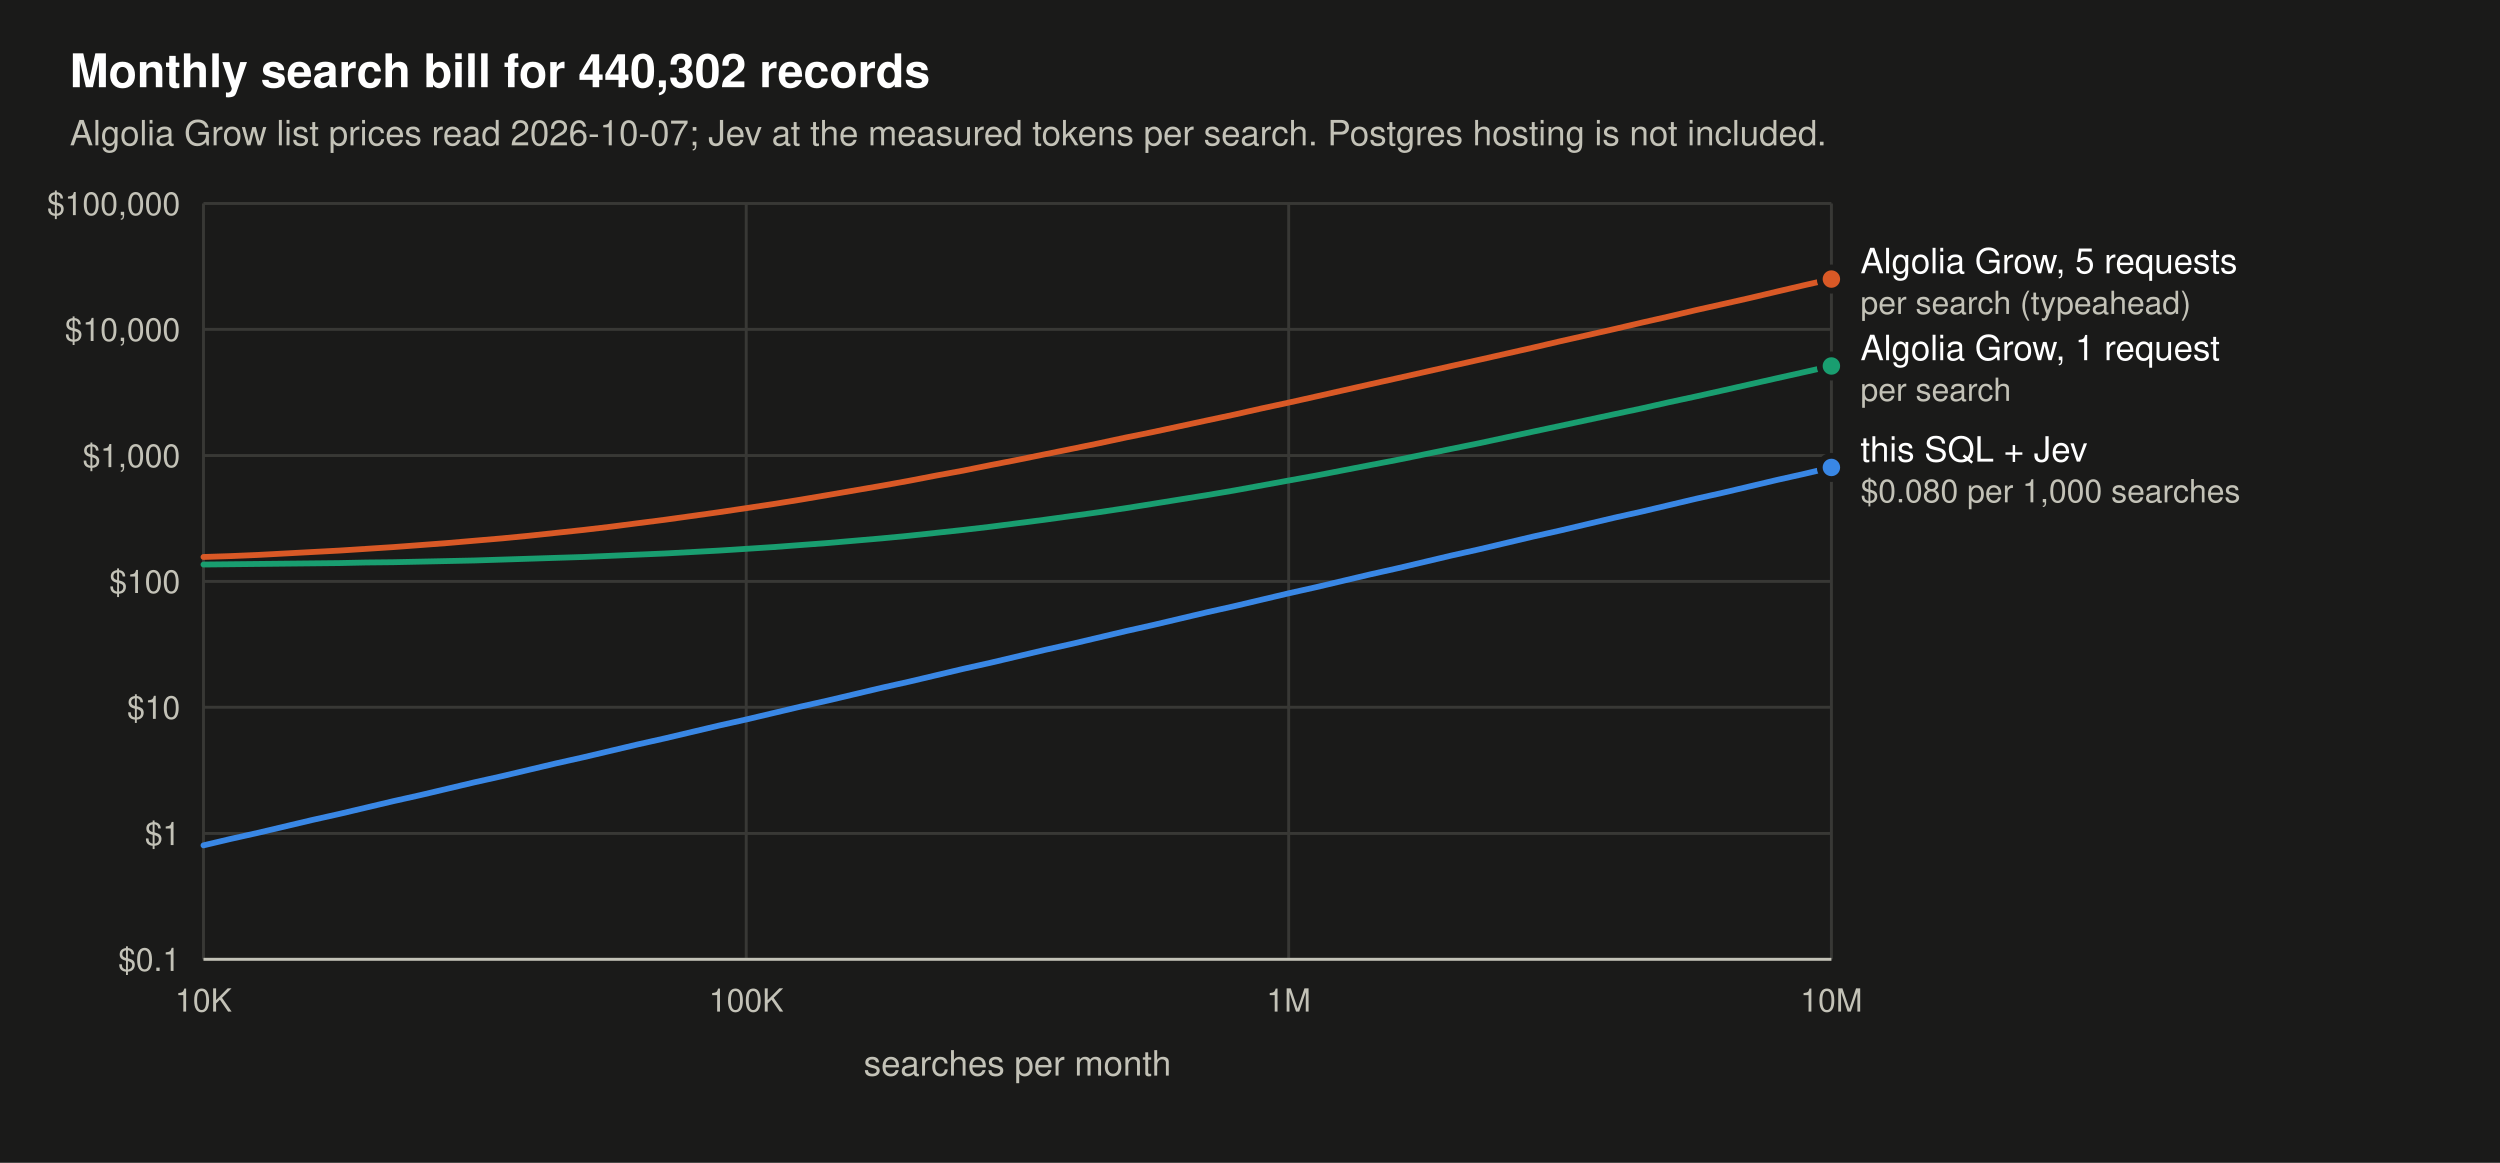
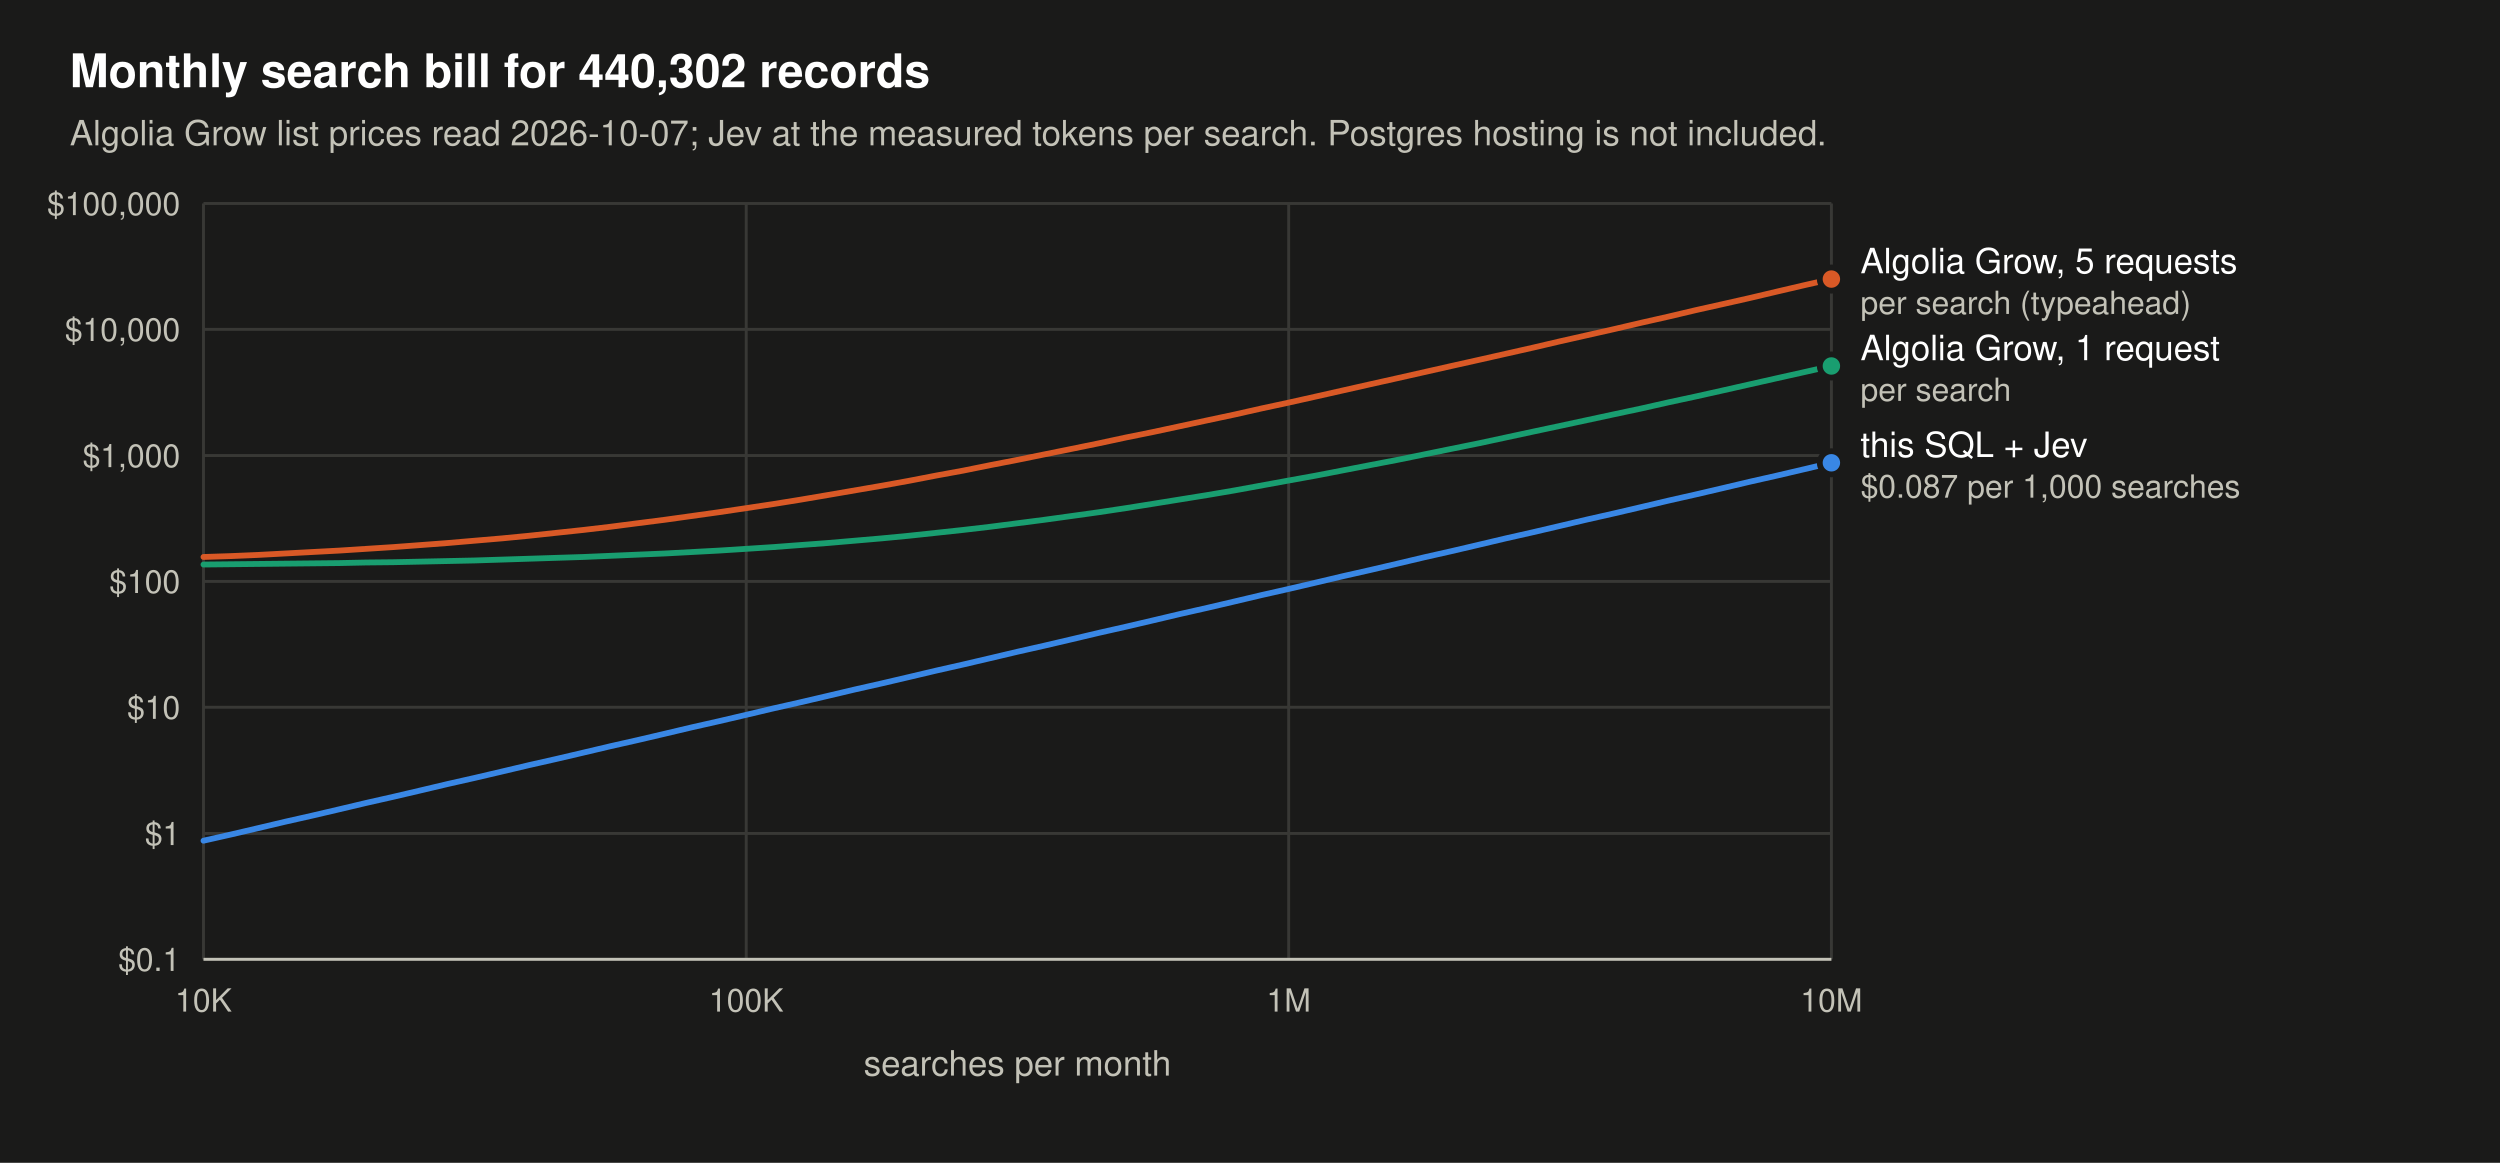
<svg xmlns="http://www.w3.org/2000/svg" width="860" height="400" viewBox="0 0 860 400" role="img" font-family="-apple-system, 'Segoe UI', Helvetica, Arial, sans-serif">
  <rect width="860" height="400" fill="#1a1a19" />
  <text x="24.0" y="30.0" font-size="16" fill="#ffffff" font-weight="600">Monthly search bill for 440,302 records</text>
  <text x="24.0" y="50.0" font-size="12" fill="#c3c2b7">Algolia Grow list prices read 2026-10-07; Jev at the measured tokens per search. Postgres hosting is not included.</text>
  <line x1="70.0" y1="330.0" x2="630.0" y2="330.0" stroke="#383835" stroke-width="1" />
  <text x="62.0" y="334.0" font-size="11" fill="#c3c2b7" text-anchor="end">$0.1</text>
  <line x1="70.0" y1="286.7" x2="630.0" y2="286.7" stroke="#383835" stroke-width="1" />
  <text x="62.0" y="290.7" font-size="11" fill="#c3c2b7" text-anchor="end">$1</text>
  <line x1="70.0" y1="243.3" x2="630.0" y2="243.3" stroke="#383835" stroke-width="1" />
  <text x="62.0" y="247.3" font-size="11" fill="#c3c2b7" text-anchor="end">$10</text>
  <line x1="70.0" y1="200.0" x2="630.0" y2="200.0" stroke="#383835" stroke-width="1" />
  <text x="62.0" y="204.0" font-size="11" fill="#c3c2b7" text-anchor="end">$100</text>
  <line x1="70.0" y1="156.7" x2="630.0" y2="156.7" stroke="#383835" stroke-width="1" />
  <text x="62.0" y="160.7" font-size="11" fill="#c3c2b7" text-anchor="end">$1,000</text>
  <line x1="70.0" y1="113.3" x2="630.0" y2="113.3" stroke="#383835" stroke-width="1" />
  <text x="62.0" y="117.3" font-size="11" fill="#c3c2b7" text-anchor="end">$10,000</text>
  <line x1="70.0" y1="70.0" x2="630.0" y2="70.0" stroke="#383835" stroke-width="1" />
  <text x="62.0" y="74.0" font-size="11" fill="#c3c2b7" text-anchor="end">$100,000</text>
  <line x1="70.0" y1="70.0" x2="70.0" y2="330.0" stroke="#383835" stroke-width="1" />
  <text x="70.0" y="348.0" font-size="11" fill="#c3c2b7" text-anchor="middle">10K</text>
  <line x1="256.7" y1="70.0" x2="256.7" y2="330.0" stroke="#383835" stroke-width="1" />
  <text x="256.7" y="348.0" font-size="11" fill="#c3c2b7" text-anchor="middle">100K</text>
  <line x1="443.3" y1="70.0" x2="443.3" y2="330.0" stroke="#383835" stroke-width="1" />
  <text x="443.3" y="348.0" font-size="11" fill="#c3c2b7" text-anchor="middle">1M</text>
  <line x1="630.0" y1="70.0" x2="630.0" y2="330.0" stroke="#383835" stroke-width="1" />
  <text x="630.0" y="348.0" font-size="11" fill="#c3c2b7" text-anchor="middle">10M</text>
  <text x="350.0" y="370.0" font-size="12" fill="#c3c2b7" text-anchor="middle">searches per month</text>
  <path d="M70.0,191.6L79.3,191.3L88.7,190.9L98.0,190.4L107.3,189.9L116.7,189.4L126.0,188.8L135.3,188.2L144.7,187.5L154.0,186.8L163.3,186.0L172.7,185.2L182.0,184.3L191.3,183.3L200.7,182.3L210.0,181.2L219.3,180.0L228.7,178.8L238.0,177.5L247.3,176.2L256.7,174.8L266.0,173.4L275.3,171.9L284.7,170.3L294.0,168.7L303.3,167.1L312.7,165.4L322.0,163.6L331.3,161.9L340.7,160.0L350.0,158.2L359.3,156.3L368.7,154.4L378.0,152.5L387.3,150.5L396.7,148.6L406.0,146.6L415.3,144.6L424.7,142.6L434.0,140.5L443.3,138.5L452.7,136.4L462.0,134.3L471.3,132.2L480.7,130.1L490.0,128.0L499.3,125.9L508.7,123.8L518.0,121.7L527.3,119.6L536.7,117.4L546.0,115.3L555.3,113.2L564.7,111.0L574.0,108.9L583.3,106.7L592.7,104.6L602.0,102.5L611.3,100.3L620.7,98.1L630.0,96.0" fill="none" stroke="#d95926" stroke-width="2" stroke-linejoin="round" stroke-linecap="round" />
  <circle cx="630.0" cy="96.0" r="4" fill="#d95926" stroke="#1a1a19" stroke-width="2" />
  <text x="640.0" y="94.0" font-size="12" fill="#ffffff">Algolia Grow, 5 requests</text>
  <text x="640.0" y="108.0" font-size="11" fill="#c3c2b7">per search (typeahead)</text>
  <path d="M70.0,194.2L79.3,194.1L88.7,194.0L98.0,193.9L107.3,193.8L116.7,193.7L126.0,193.5L135.3,193.4L144.7,193.2L154.0,193.0L163.3,192.8L172.7,192.5L182.0,192.2L191.3,191.9L200.7,191.6L210.0,191.2L219.3,190.8L228.7,190.4L238.0,189.9L247.3,189.4L256.7,188.8L266.0,188.2L275.3,187.5L284.7,186.8L294.0,186.0L303.3,185.2L312.7,184.3L322.0,183.3L331.3,182.3L340.7,181.2L350.0,180.0L359.3,178.8L368.7,177.5L378.0,176.2L387.3,174.8L396.7,173.3L406.0,171.8L415.3,170.3L424.7,168.7L434.0,167.0L443.3,165.3L452.7,163.6L462.0,161.8L471.3,160.0L480.7,158.2L490.0,156.3L499.3,154.4L508.7,152.5L518.0,150.5L527.3,148.5L536.7,146.5L546.0,144.5L555.3,142.5L564.7,140.5L574.0,138.4L583.3,136.4L592.7,134.3L602.0,132.2L611.3,130.1L620.7,128.0L630.0,125.9" fill="none" stroke="#199e70" stroke-width="2" stroke-linejoin="round" stroke-linecap="round" />
  <circle cx="630.0" cy="125.9" r="4" fill="#199e70" stroke="#1a1a19" stroke-width="2" />
  <text x="640.0" y="123.9" font-size="12" fill="#ffffff">Algolia Grow, 1 request</text>
  <text x="640.0" y="137.9" font-size="11" fill="#c3c2b7">per search</text>
-   <path d="M70.0,290.8L79.3,288.6L88.7,286.5L98.0,284.3L107.3,282.1L116.7,280.0L126.0,277.8L135.3,275.6L144.7,273.5L154.0,271.3L163.3,269.1L172.7,267.0L182.0,264.8L191.3,262.6L200.7,260.5L210.0,258.3L219.3,256.1L228.7,254.0L238.0,251.8L247.3,249.6L256.7,247.5L266.0,245.3L275.3,243.1L284.7,241.0L294.0,238.8L303.3,236.6L312.7,234.5L322.0,232.3L331.3,230.1L340.7,228.0L350.0,225.8L359.3,223.6L368.7,221.5L378.0,219.3L387.3,217.1L396.7,215.0L406.0,212.8L415.3,210.6L424.7,208.5L434.0,206.3L443.3,204.1L452.7,202.0L462.0,199.8L471.3,197.6L480.7,195.5L490.0,193.3L499.3,191.1L508.7,189.0L518.0,186.8L527.3,184.6L536.7,182.5L546.0,180.3L555.3,178.1L564.7,176.0L574.0,173.8L583.3,171.6L592.7,169.5L602.0,167.3L611.3,165.1L620.7,163.0L630.0,160.8" fill="none" stroke="#3987e5" stroke-width="2" stroke-linejoin="round" stroke-linecap="round" />
-   <circle cx="630.0" cy="160.8" r="4" fill="#3987e5" stroke="#1a1a19" stroke-width="2" />
-   <text x="640.0" y="158.8" font-size="12" fill="#ffffff">this SQL + Jev</text>
-   <text x="640.0" y="172.8" font-size="11" fill="#c3c2b7">$0.080 per 1,000 searches</text>
+   <path d="M70.0,289.2L79.3,287.1L88.7,284.9L98.0,282.7L107.3,280.6L116.7,278.4L126.0,276.2L135.3,274.1L144.7,271.9L154.0,269.7L163.3,267.6L172.7,265.4L182.0,263.2L191.3,261.1L200.7,258.9L210.0,256.7L219.3,254.6L228.7,252.4L238.0,250.2L247.3,248.1L256.7,245.9L266.0,243.7L275.3,241.6L284.7,239.4L294.0,237.2L303.3,235.1L312.7,232.9L322.0,230.7L331.3,228.6L340.7,226.4L350.0,224.2L359.3,222.1L368.7,219.9L378.0,217.7L387.3,215.6L396.7,213.4L406.0,211.2L415.3,209.1L424.7,206.9L434.0,204.7L443.3,202.6L452.7,200.4L462.0,198.2L471.3,196.1L480.7,193.9L490.0,191.7L499.3,189.6L508.7,187.4L518.0,185.2L527.3,183.1L536.7,180.9L546.0,178.7L555.3,176.6L564.7,174.4L574.0,172.2L583.3,170.1L592.7,167.9L602.0,165.7L611.3,163.6L620.7,161.4L630.0,159.2" fill="none" stroke="#3987e5" stroke-width="2" stroke-linejoin="round" stroke-linecap="round" />
+   <circle cx="630.0" cy="159.2" r="4" fill="#3987e5" stroke="#1a1a19" stroke-width="2" />
+   <text x="640.0" y="157.2" font-size="12" fill="#ffffff">this SQL + Jev</text>
+   <text x="640.0" y="171.2" font-size="11" fill="#c3c2b7">$0.087 per 1,000 searches</text>
  <line x1="70.0" y1="330.0" x2="630.0" y2="330.0" stroke="#c3c2b7" stroke-width="1" />
</svg>
